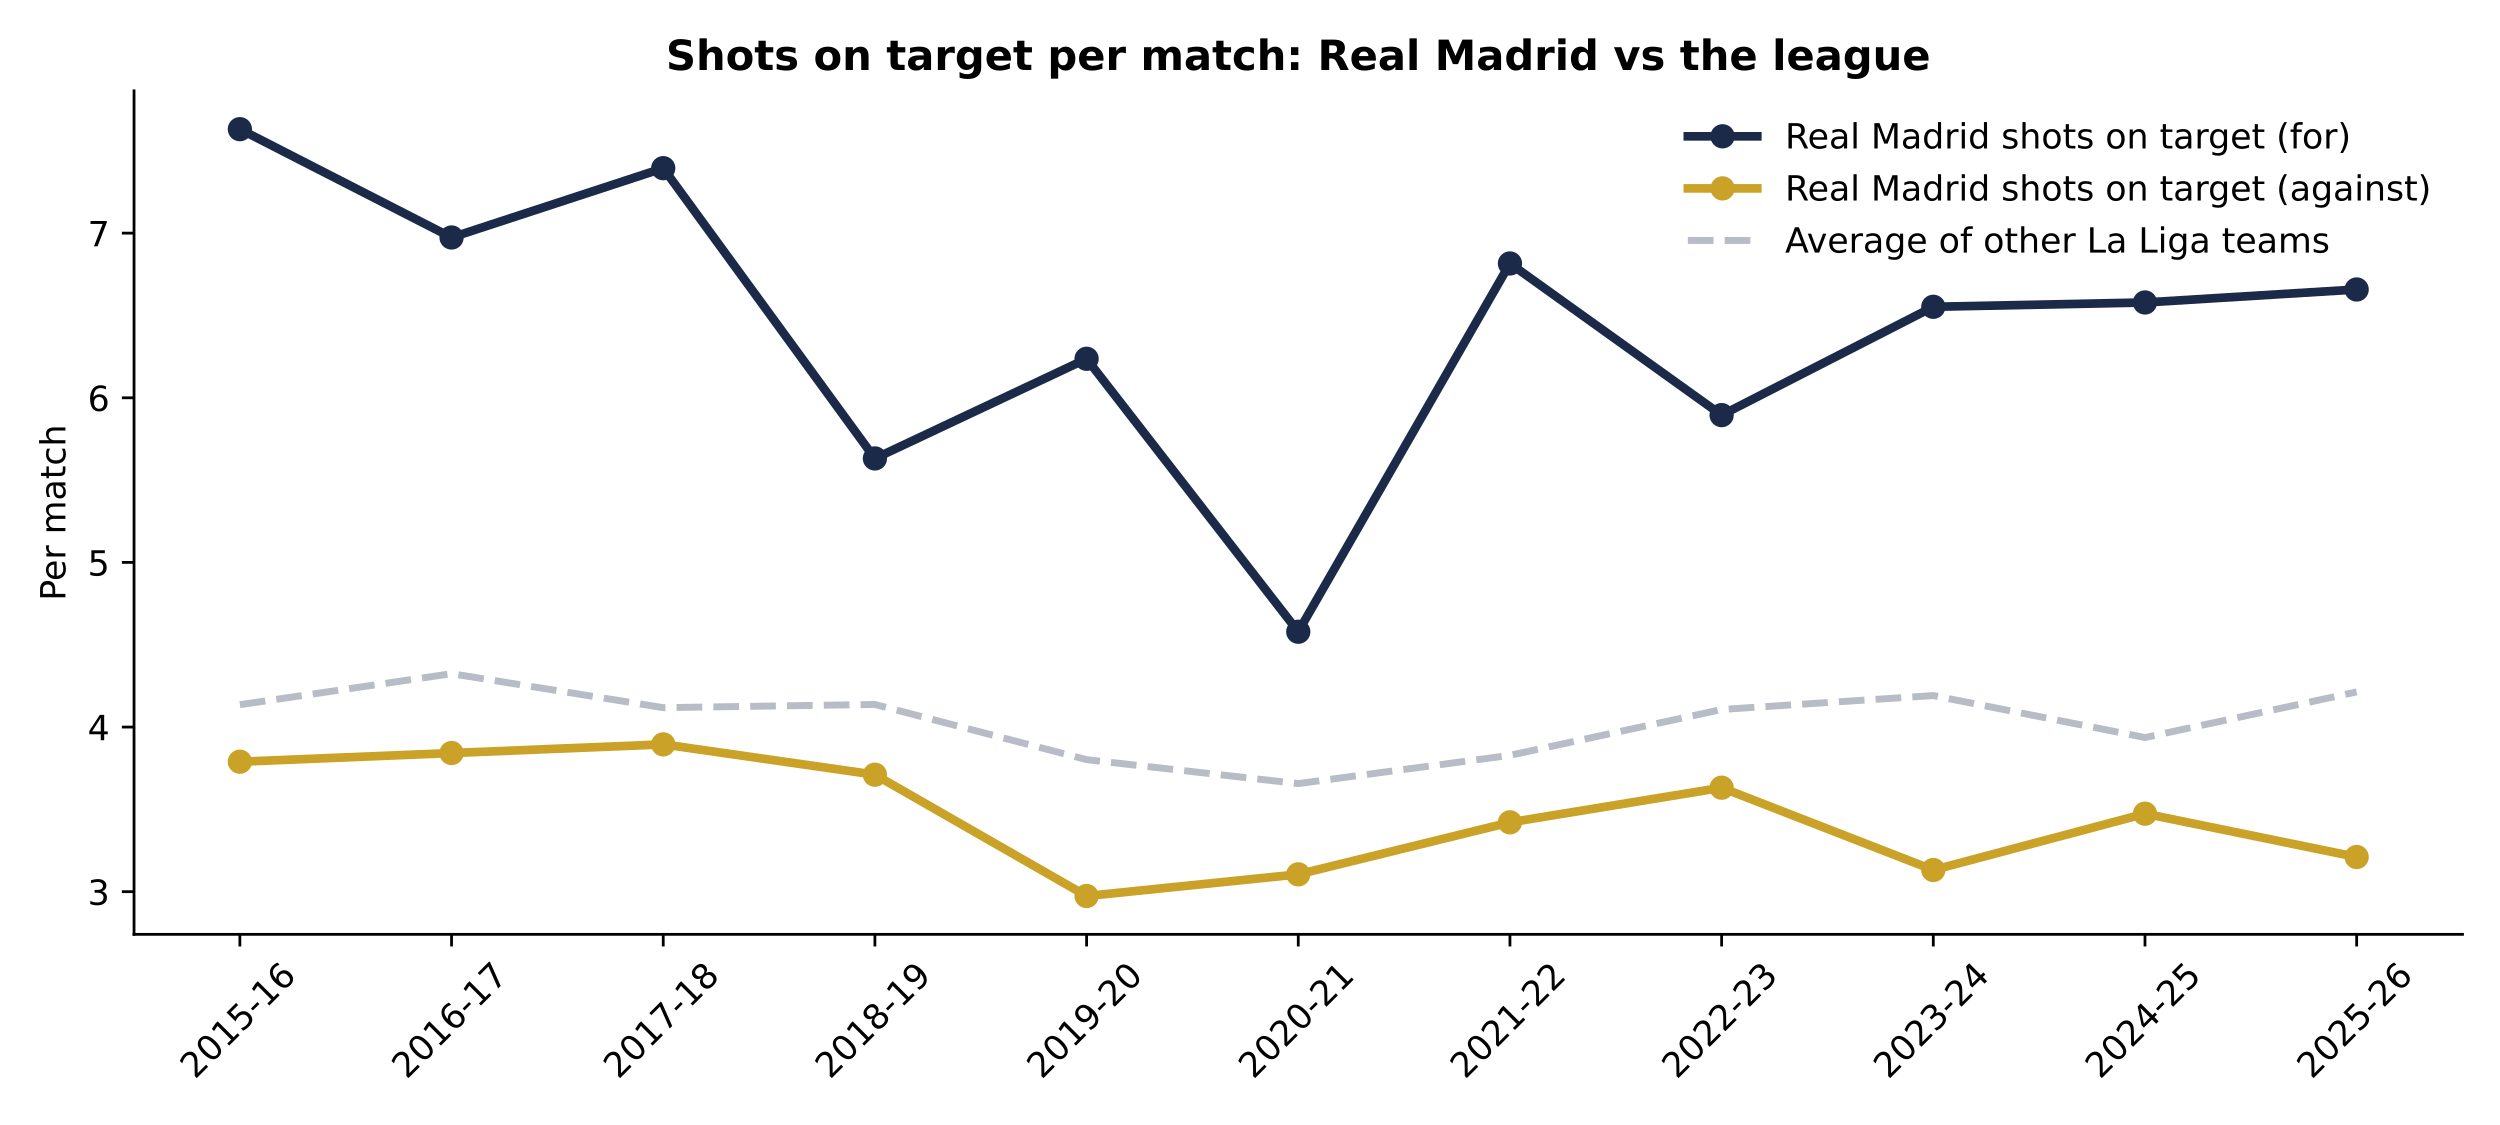
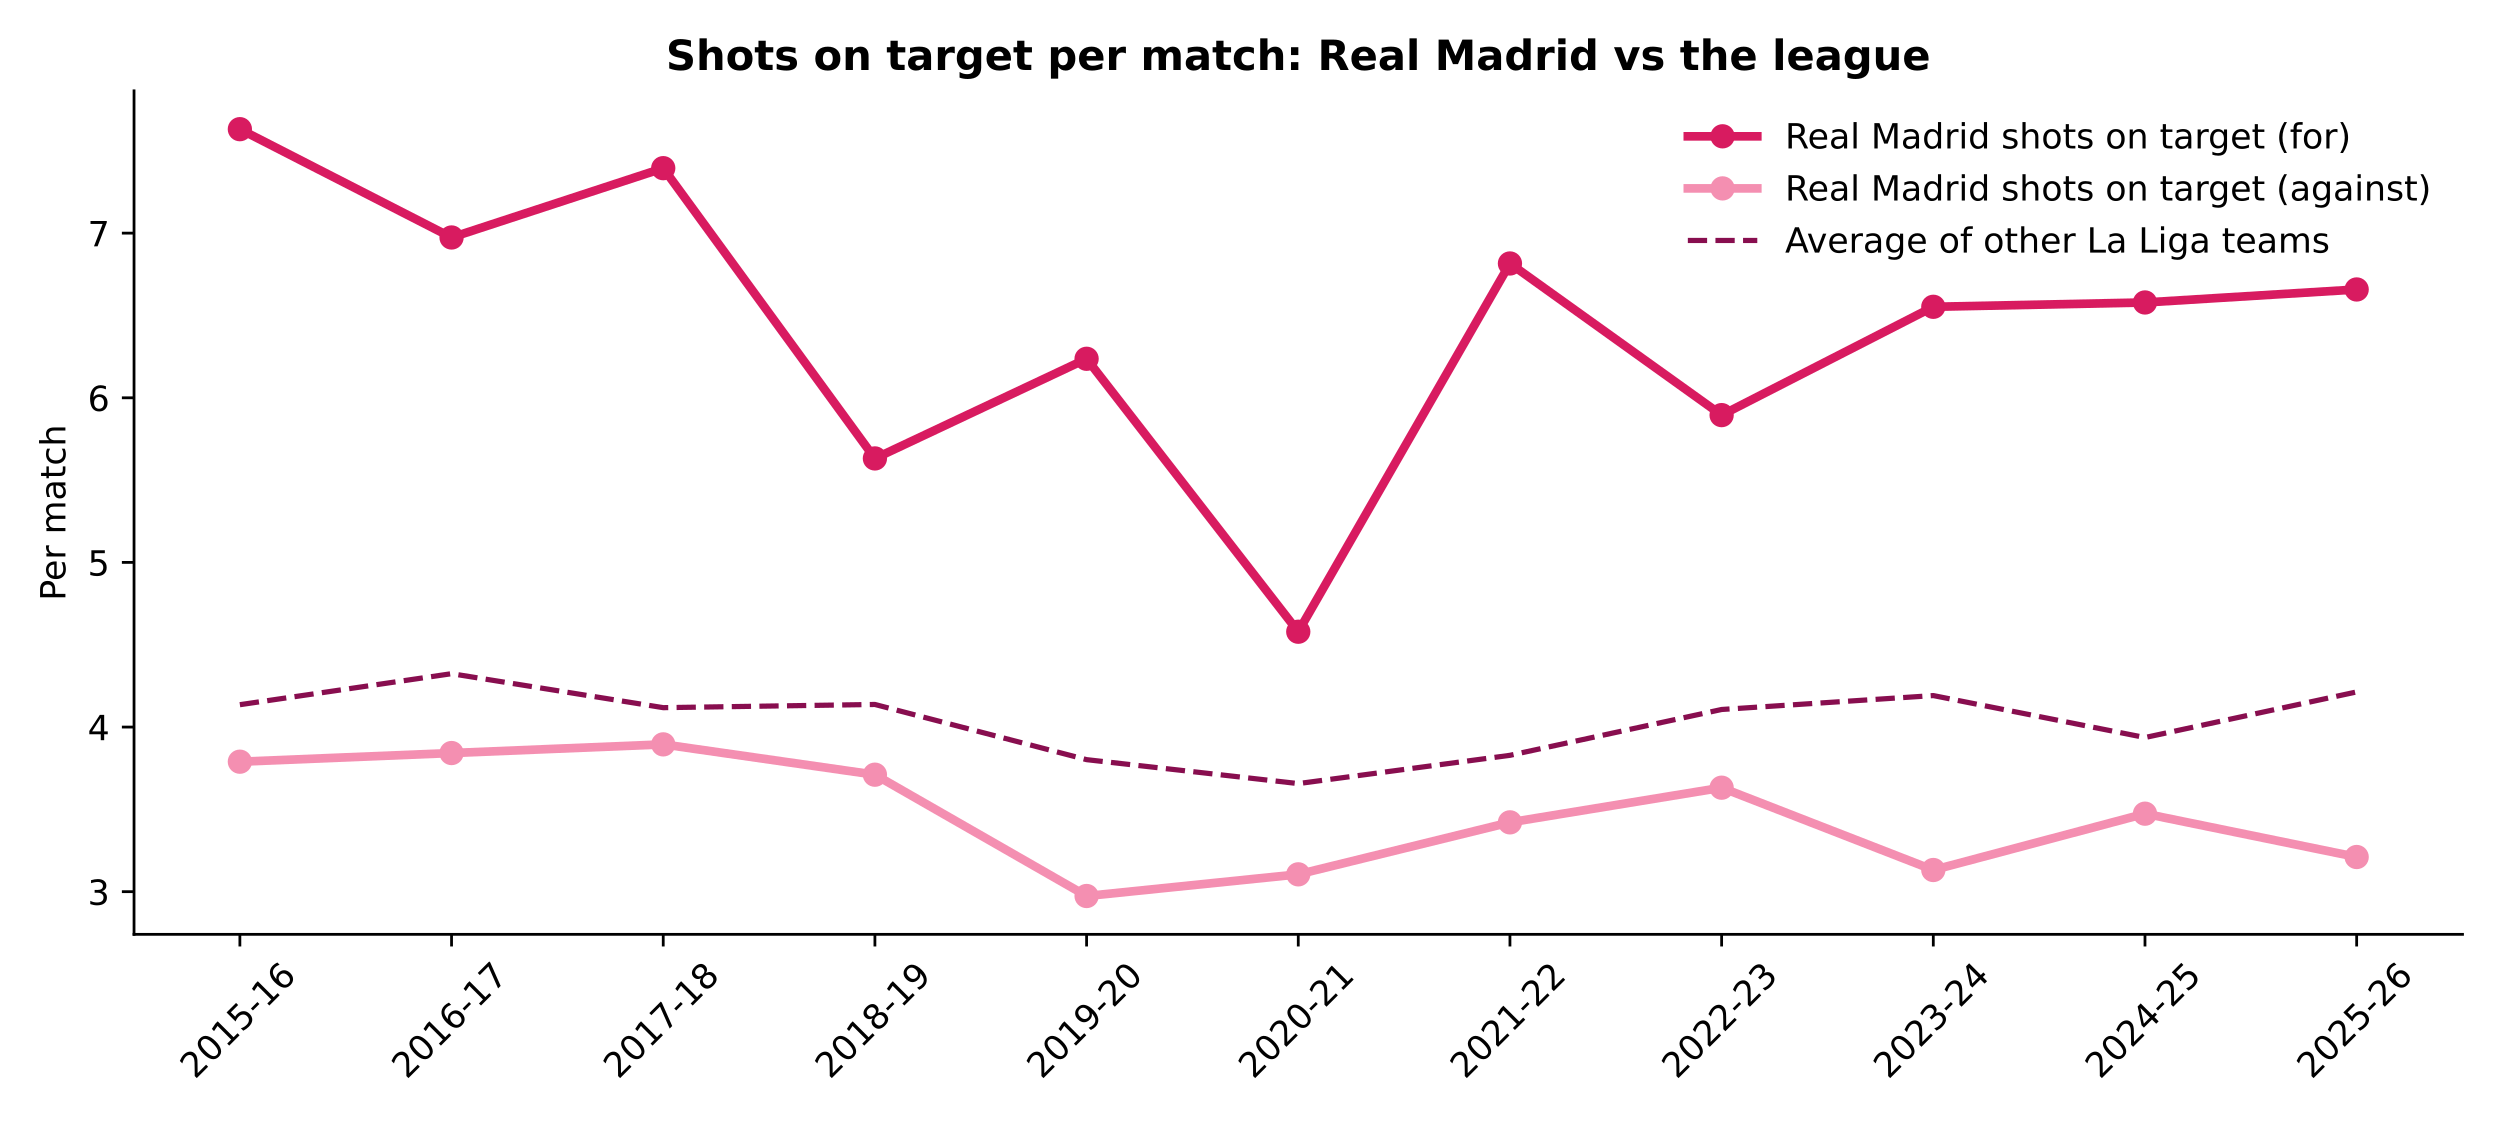
<svg xmlns="http://www.w3.org/2000/svg" xmlns:xlink="http://www.w3.org/1999/xlink" width="720pt" height="324pt" viewBox="0 0 720 324" version="1.1">
  <defs>
    <style type="text/css">*{stroke-linejoin: round; stroke-linecap: butt}</style>
  </defs>
  <g id="figure_1">
    <g id="patch_1">
      <path d="M 0 324  L 720 324  L 720 0  L 0 0  z " style="fill: #ffffff" />
    </g>
    <g id="axes_1">
      <g id="patch_2">
        <path d="M 38.602 269.091  L 709.2 269.091  L 709.2 26.16  L 38.602 26.16  z " style="fill: #ffffff" />
      </g>
      <g id="matplotlib.axis_1">
        <g id="xtick_1">
          <g id="line2d_1">
            <defs>
-               <path id="m18b95123d1" d="M 0 0  L 0 3.5  " style="stroke: #000000; stroke-width: 0.8" />
+               <path id="m333b952bc8" d="M 0 0  L 0 3.5  " style="stroke: #000000; stroke-width: 0.8" />
            </defs>
            <g>
-               <use xlink:href="#m18b95123d1" x="69.084" y="269.091" style="stroke: #000000; stroke-width: 0.8" />
+               <use xlink:href="#m333b952bc8" x="69.084" y="269.091" style="stroke: #000000; stroke-width: 0.8" />
            </g>
          </g>
          <g id="text_1">
            <text style="font-size: 10px; font-family: 'DejaVu Sans', 'Bitstream Vera Sans', 'Computer Modern Sans Serif', 'Lucida Grande', 'Verdana', 'Geneva', 'Lucid', 'Arial', 'Helvetica', 'Avant Garde', sans-serif" transform="translate(56.14842 311.0083) rotate(-45)">2015-16</text>
          </g>
        </g>
        <g id="xtick_2">
          <g id="line2d_2">
            <g>
-               <use xlink:href="#m18b95123d1" x="130.047" y="269.091" style="stroke: #000000; stroke-width: 0.8" />
+               <use xlink:href="#m333b952bc8" x="130.047" y="269.091" style="stroke: #000000; stroke-width: 0.8" />
            </g>
          </g>
          <g id="text_2">
            <text style="font-size: 10px; font-family: 'DejaVu Sans', 'Bitstream Vera Sans', 'Computer Modern Sans Serif', 'Lucida Grande', 'Verdana', 'Geneva', 'Lucid', 'Arial', 'Helvetica', 'Avant Garde', sans-serif" transform="translate(117.1118 311.0083) rotate(-45)">2016-17</text>
          </g>
        </g>
        <g id="xtick_3">
          <g id="line2d_3">
            <g>
-               <use xlink:href="#m18b95123d1" x="191.011" y="269.091" style="stroke: #000000; stroke-width: 0.8" />
+               <use xlink:href="#m333b952bc8" x="191.011" y="269.091" style="stroke: #000000; stroke-width: 0.8" />
            </g>
          </g>
          <g id="text_3">
            <text style="font-size: 10px; font-family: 'DejaVu Sans', 'Bitstream Vera Sans', 'Computer Modern Sans Serif', 'Lucida Grande', 'Verdana', 'Geneva', 'Lucid', 'Arial', 'Helvetica', 'Avant Garde', sans-serif" transform="translate(178.0753 311.0083) rotate(-45)">2017-18</text>
          </g>
        </g>
        <g id="xtick_4">
          <g id="line2d_4">
            <g>
-               <use xlink:href="#m18b95123d1" x="251.974" y="269.091" style="stroke: #000000; stroke-width: 0.8" />
+               <use xlink:href="#m333b952bc8" x="251.974" y="269.091" style="stroke: #000000; stroke-width: 0.8" />
            </g>
          </g>
          <g id="text_4">
            <text style="font-size: 10px; font-family: 'DejaVu Sans', 'Bitstream Vera Sans', 'Computer Modern Sans Serif', 'Lucida Grande', 'Verdana', 'Geneva', 'Lucid', 'Arial', 'Helvetica', 'Avant Garde', sans-serif" transform="translate(239.0387 311.0083) rotate(-45)">2018-19</text>
          </g>
        </g>
        <g id="xtick_5">
          <g id="line2d_5">
            <g>
-               <use xlink:href="#m18b95123d1" x="312.938" y="269.091" style="stroke: #000000; stroke-width: 0.8" />
+               <use xlink:href="#m333b952bc8" x="312.938" y="269.091" style="stroke: #000000; stroke-width: 0.8" />
            </g>
          </g>
          <g id="text_5">
            <text style="font-size: 10px; font-family: 'DejaVu Sans', 'Bitstream Vera Sans', 'Computer Modern Sans Serif', 'Lucida Grande', 'Verdana', 'Geneva', 'Lucid', 'Arial', 'Helvetica', 'Avant Garde', sans-serif" transform="translate(300.0021 311.0083) rotate(-45)">2019-20</text>
          </g>
        </g>
        <g id="xtick_6">
          <g id="line2d_6">
            <g>
-               <use xlink:href="#m18b95123d1" x="373.901" y="269.091" style="stroke: #000000; stroke-width: 0.8" />
+               <use xlink:href="#m333b952bc8" x="373.901" y="269.091" style="stroke: #000000; stroke-width: 0.8" />
            </g>
          </g>
          <g id="text_6">
            <text style="font-size: 10px; font-family: 'DejaVu Sans', 'Bitstream Vera Sans', 'Computer Modern Sans Serif', 'Lucida Grande', 'Verdana', 'Geneva', 'Lucid', 'Arial', 'Helvetica', 'Avant Garde', sans-serif" transform="translate(360.9655 311.0083) rotate(-45)">2020-21</text>
          </g>
        </g>
        <g id="xtick_7">
          <g id="line2d_7">
            <g>
-               <use xlink:href="#m18b95123d1" x="434.865" y="269.091" style="stroke: #000000; stroke-width: 0.8" />
+               <use xlink:href="#m333b952bc8" x="434.865" y="269.091" style="stroke: #000000; stroke-width: 0.8" />
            </g>
          </g>
          <g id="text_7">
            <text style="font-size: 10px; font-family: 'DejaVu Sans', 'Bitstream Vera Sans', 'Computer Modern Sans Serif', 'Lucida Grande', 'Verdana', 'Geneva', 'Lucid', 'Arial', 'Helvetica', 'Avant Garde', sans-serif" transform="translate(421.929 311.0083) rotate(-45)">2021-22</text>
          </g>
        </g>
        <g id="xtick_8">
          <g id="line2d_8">
            <g>
-               <use xlink:href="#m18b95123d1" x="495.828" y="269.091" style="stroke: #000000; stroke-width: 0.8" />
+               <use xlink:href="#m333b952bc8" x="495.828" y="269.091" style="stroke: #000000; stroke-width: 0.8" />
            </g>
          </g>
          <g id="text_8">
            <text style="font-size: 10px; font-family: 'DejaVu Sans', 'Bitstream Vera Sans', 'Computer Modern Sans Serif', 'Lucida Grande', 'Verdana', 'Geneva', 'Lucid', 'Arial', 'Helvetica', 'Avant Garde', sans-serif" transform="translate(482.8924 311.0083) rotate(-45)">2022-23</text>
          </g>
        </g>
        <g id="xtick_9">
          <g id="line2d_9">
            <g>
-               <use xlink:href="#m18b95123d1" x="556.791" y="269.091" style="stroke: #000000; stroke-width: 0.8" />
+               <use xlink:href="#m333b952bc8" x="556.791" y="269.091" style="stroke: #000000; stroke-width: 0.8" />
            </g>
          </g>
          <g id="text_9">
            <text style="font-size: 10px; font-family: 'DejaVu Sans', 'Bitstream Vera Sans', 'Computer Modern Sans Serif', 'Lucida Grande', 'Verdana', 'Geneva', 'Lucid', 'Arial', 'Helvetica', 'Avant Garde', sans-serif" transform="translate(543.8558 311.0083) rotate(-45)">2023-24</text>
          </g>
        </g>
        <g id="xtick_10">
          <g id="line2d_10">
            <g>
-               <use xlink:href="#m18b95123d1" x="617.755" y="269.091" style="stroke: #000000; stroke-width: 0.8" />
+               <use xlink:href="#m333b952bc8" x="617.755" y="269.091" style="stroke: #000000; stroke-width: 0.8" />
            </g>
          </g>
          <g id="text_10">
            <text style="font-size: 10px; font-family: 'DejaVu Sans', 'Bitstream Vera Sans', 'Computer Modern Sans Serif', 'Lucida Grande', 'Verdana', 'Geneva', 'Lucid', 'Arial', 'Helvetica', 'Avant Garde', sans-serif" transform="translate(604.8192 311.0083) rotate(-45)">2024-25</text>
          </g>
        </g>
        <g id="xtick_11">
          <g id="line2d_11">
            <g>
-               <use xlink:href="#m18b95123d1" x="678.718" y="269.091" style="stroke: #000000; stroke-width: 0.8" />
+               <use xlink:href="#m333b952bc8" x="678.718" y="269.091" style="stroke: #000000; stroke-width: 0.8" />
            </g>
          </g>
          <g id="text_11">
            <text style="font-size: 10px; font-family: 'DejaVu Sans', 'Bitstream Vera Sans', 'Computer Modern Sans Serif', 'Lucida Grande', 'Verdana', 'Geneva', 'Lucid', 'Arial', 'Helvetica', 'Avant Garde', sans-serif" transform="translate(665.7827 311.0083) rotate(-45)">2025-26</text>
          </g>
        </g>
      </g>
      <g id="matplotlib.axis_2">
        <g id="ytick_1">
          <g id="line2d_12">
            <defs>
-               <path id="m6491439b50" d="M 0 0  L -3.5 0  " style="stroke: #000000; stroke-width: 0.8" />
+               <path id="mf994a7b38d" d="M 0 0  L -3.5 0  " style="stroke: #000000; stroke-width: 0.8" />
            </defs>
            <g>
-               <use xlink:href="#m6491439b50" x="38.602" y="256.801" style="stroke: #000000; stroke-width: 0.8" />
+               <use xlink:href="#mf994a7b38d" x="38.602" y="256.801" style="stroke: #000000; stroke-width: 0.8" />
            </g>
          </g>
          <g id="text_12">
            <text style="font-size: 10px; font-family: 'DejaVu Sans', 'Bitstream Vera Sans', 'Computer Modern Sans Serif', 'Lucida Grande', 'Verdana', 'Geneva', 'Lucid', 'Arial', 'Helvetica', 'Avant Garde', sans-serif; text-anchor: end" x="31.602" y="260.6" transform="rotate(-0 31.60234 260.5998)">3</text>
          </g>
        </g>
        <g id="ytick_2">
          <g id="line2d_13">
            <g>
-               <use xlink:href="#m6491439b50" x="38.602" y="209.388" style="stroke: #000000; stroke-width: 0.8" />
+               <use xlink:href="#mf994a7b38d" x="38.602" y="209.388" style="stroke: #000000; stroke-width: 0.8" />
            </g>
          </g>
          <g id="text_13">
            <text style="font-size: 10px; font-family: 'DejaVu Sans', 'Bitstream Vera Sans', 'Computer Modern Sans Serif', 'Lucida Grande', 'Verdana', 'Geneva', 'Lucid', 'Arial', 'Helvetica', 'Avant Garde', sans-serif; text-anchor: end" x="31.602" y="213.186" transform="rotate(-0 31.60234 213.1865)">4</text>
          </g>
        </g>
        <g id="ytick_3">
          <g id="line2d_14">
            <g>
-               <use xlink:href="#m6491439b50" x="38.602" y="161.974" style="stroke: #000000; stroke-width: 0.8" />
+               <use xlink:href="#mf994a7b38d" x="38.602" y="161.974" style="stroke: #000000; stroke-width: 0.8" />
            </g>
          </g>
          <g id="text_14">
            <text style="font-size: 10px; font-family: 'DejaVu Sans', 'Bitstream Vera Sans', 'Computer Modern Sans Serif', 'Lucida Grande', 'Verdana', 'Geneva', 'Lucid', 'Arial', 'Helvetica', 'Avant Garde', sans-serif; text-anchor: end" x="31.602" y="165.773" transform="rotate(-0 31.60234 165.7731)">5</text>
          </g>
        </g>
        <g id="ytick_4">
          <g id="line2d_15">
            <g>
-               <use xlink:href="#m6491439b50" x="38.602" y="114.561" style="stroke: #000000; stroke-width: 0.8" />
+               <use xlink:href="#mf994a7b38d" x="38.602" y="114.561" style="stroke: #000000; stroke-width: 0.8" />
            </g>
          </g>
          <g id="text_15">
            <text style="font-size: 10px; font-family: 'DejaVu Sans', 'Bitstream Vera Sans', 'Computer Modern Sans Serif', 'Lucida Grande', 'Verdana', 'Geneva', 'Lucid', 'Arial', 'Helvetica', 'Avant Garde', sans-serif; text-anchor: end" x="31.602" y="118.36" transform="rotate(-0 31.60234 118.3598)">6</text>
          </g>
        </g>
        <g id="ytick_5">
          <g id="line2d_16">
            <g>
-               <use xlink:href="#m6491439b50" x="38.602" y="67.148" style="stroke: #000000; stroke-width: 0.8" />
+               <use xlink:href="#mf994a7b38d" x="38.602" y="67.148" style="stroke: #000000; stroke-width: 0.8" />
            </g>
          </g>
          <g id="text_16">
            <text style="font-size: 10px; font-family: 'DejaVu Sans', 'Bitstream Vera Sans', 'Computer Modern Sans Serif', 'Lucida Grande', 'Verdana', 'Geneva', 'Lucid', 'Arial', 'Helvetica', 'Avant Garde', sans-serif; text-anchor: end" x="31.602" y="70.946" transform="rotate(-0 31.60234 70.94642)">7</text>
          </g>
        </g>
        <g id="text_17">
          <text style="font-size: 10px; font-family: 'DejaVu Sans', 'Bitstream Vera Sans', 'Computer Modern Sans Serif', 'Lucida Grande', 'Verdana', 'Geneva', 'Lucid', 'Arial', 'Helvetica', 'Avant Garde', sans-serif; text-anchor: middle" x="18.837" y="147.626" transform="rotate(-90 18.8375 147.6255)">Per match</text>
        </g>
      </g>
      <g id="line2d_17">
-         <path d="M 69.084 37.202  L 130.047 68.395  L 191.011 48.432  L 251.974 132.029  L 312.938 103.331  L 373.901 181.938  L 434.865 75.882  L 495.828 119.552  L 556.791 88.359  L 617.755 87.111  L 678.718 83.368  " clip-path="url(#pa99c7d7296)" style="fill: none; stroke: #1b2a49; stroke-width: 2.5; stroke-linecap: square" />
+         <path d="M 69.084 37.202  L 130.047 68.395  L 191.011 48.432  L 251.974 132.029  L 312.938 103.331  L 373.901 181.938  L 434.865 75.882  L 495.828 119.552  L 556.791 88.359  L 617.755 87.111  L 678.718 83.368  " clip-path="url(#p103089ca3d)" style="fill: none; stroke: #d81b60; stroke-width: 2.5; stroke-linecap: square" />
        <defs>
-           <path id="m317a576180" d="M 0 3  C 0.796 3 1.559 2.684 2.121 2.121  C 2.684 1.559 3 0.796 3 0  C 3 -0.796 2.684 -1.559 2.121 -2.121  C 1.559 -2.684 0.796 -3 0 -3  C -0.796 -3 -1.559 -2.684 -2.121 -2.121  C -2.684 -1.559 -3 -0.796 -3 0  C -3 0.796 -2.684 1.559 -2.121 2.121  C -1.559 2.684 -0.796 3 0 3  z " style="stroke: #1b2a49" />
+           <path id="m33fde2691b" d="M 0 3  C 0.796 3 1.559 2.684 2.121 2.121  C 2.684 1.559 3 0.796 3 0  C 3 -0.796 2.684 -1.559 2.121 -2.121  C 1.559 -2.684 0.796 -3 0 -3  C -0.796 -3 -1.559 -2.684 -2.121 -2.121  C -2.684 -1.559 -3 -0.796 -3 0  C -3 0.796 -2.684 1.559 -2.121 2.121  C -1.559 2.684 -0.796 3 0 3  z " style="stroke: #d81b60" />
        </defs>
-         <g clip-path="url(#pa99c7d7296)">
-           <use xlink:href="#m317a576180" x="69.084" y="37.202" style="fill: #1b2a49; stroke: #1b2a49" />
-           <use xlink:href="#m317a576180" x="130.047" y="68.395" style="fill: #1b2a49; stroke: #1b2a49" />
-           <use xlink:href="#m317a576180" x="191.011" y="48.432" style="fill: #1b2a49; stroke: #1b2a49" />
-           <use xlink:href="#m317a576180" x="251.974" y="132.029" style="fill: #1b2a49; stroke: #1b2a49" />
-           <use xlink:href="#m317a576180" x="312.938" y="103.331" style="fill: #1b2a49; stroke: #1b2a49" />
-           <use xlink:href="#m317a576180" x="373.901" y="181.938" style="fill: #1b2a49; stroke: #1b2a49" />
-           <use xlink:href="#m317a576180" x="434.865" y="75.882" style="fill: #1b2a49; stroke: #1b2a49" />
-           <use xlink:href="#m317a576180" x="495.828" y="119.552" style="fill: #1b2a49; stroke: #1b2a49" />
-           <use xlink:href="#m317a576180" x="556.791" y="88.359" style="fill: #1b2a49; stroke: #1b2a49" />
-           <use xlink:href="#m317a576180" x="617.755" y="87.111" style="fill: #1b2a49; stroke: #1b2a49" />
-           <use xlink:href="#m317a576180" x="678.718" y="83.368" style="fill: #1b2a49; stroke: #1b2a49" />
+         <g clip-path="url(#p103089ca3d)">
+           <use xlink:href="#m33fde2691b" x="69.084" y="37.202" style="fill: #d81b60; stroke: #d81b60" />
+           <use xlink:href="#m33fde2691b" x="130.047" y="68.395" style="fill: #d81b60; stroke: #d81b60" />
+           <use xlink:href="#m33fde2691b" x="191.011" y="48.432" style="fill: #d81b60; stroke: #d81b60" />
+           <use xlink:href="#m33fde2691b" x="251.974" y="132.029" style="fill: #d81b60; stroke: #d81b60" />
+           <use xlink:href="#m33fde2691b" x="312.938" y="103.331" style="fill: #d81b60; stroke: #d81b60" />
+           <use xlink:href="#m33fde2691b" x="373.901" y="181.938" style="fill: #d81b60; stroke: #d81b60" />
+           <use xlink:href="#m33fde2691b" x="434.865" y="75.882" style="fill: #d81b60; stroke: #d81b60" />
+           <use xlink:href="#m33fde2691b" x="495.828" y="119.552" style="fill: #d81b60; stroke: #d81b60" />
+           <use xlink:href="#m33fde2691b" x="556.791" y="88.359" style="fill: #d81b60; stroke: #d81b60" />
+           <use xlink:href="#m33fde2691b" x="617.755" y="87.111" style="fill: #d81b60; stroke: #d81b60" />
+           <use xlink:href="#m33fde2691b" x="678.718" y="83.368" style="fill: #d81b60; stroke: #d81b60" />
        </g>
      </g>
      <g id="line2d_18">
-         <path d="M 69.084 219.369  L 130.047 216.874  L 191.011 214.379  L 251.974 223.113  L 312.938 258.049  L 373.901 251.81  L 434.865 236.837  L 495.828 226.856  L 556.791 250.562  L 617.755 234.342  L 678.718 246.819  " clip-path="url(#pa99c7d7296)" style="fill: none; stroke: #c9a227; stroke-width: 2.5; stroke-linecap: square" />
+         <path d="M 69.084 219.369  L 130.047 216.874  L 191.011 214.379  L 251.974 223.113  L 312.938 258.049  L 373.901 251.81  L 434.865 236.837  L 495.828 226.856  L 556.791 250.562  L 617.755 234.342  L 678.718 246.819  " clip-path="url(#p103089ca3d)" style="fill: none; stroke: #f48fb1; stroke-width: 2.5; stroke-linecap: square" />
        <defs>
-           <path id="m121afcf421" d="M 0 3  C 0.796 3 1.559 2.684 2.121 2.121  C 2.684 1.559 3 0.796 3 0  C 3 -0.796 2.684 -1.559 2.121 -2.121  C 1.559 -2.684 0.796 -3 0 -3  C -0.796 -3 -1.559 -2.684 -2.121 -2.121  C -2.684 -1.559 -3 -0.796 -3 0  C -3 0.796 -2.684 1.559 -2.121 2.121  C -1.559 2.684 -0.796 3 0 3  z " style="stroke: #c9a227" />
+           <path id="m28cc273b87" d="M 0 3  C 0.796 3 1.559 2.684 2.121 2.121  C 2.684 1.559 3 0.796 3 0  C 3 -0.796 2.684 -1.559 2.121 -2.121  C 1.559 -2.684 0.796 -3 0 -3  C -0.796 -3 -1.559 -2.684 -2.121 -2.121  C -2.684 -1.559 -3 -0.796 -3 0  C -3 0.796 -2.684 1.559 -2.121 2.121  C -1.559 2.684 -0.796 3 0 3  z " style="stroke: #f48fb1" />
        </defs>
-         <g clip-path="url(#pa99c7d7296)">
-           <use xlink:href="#m121afcf421" x="69.084" y="219.369" style="fill: #c9a227; stroke: #c9a227" />
-           <use xlink:href="#m121afcf421" x="130.047" y="216.874" style="fill: #c9a227; stroke: #c9a227" />
-           <use xlink:href="#m121afcf421" x="191.011" y="214.379" style="fill: #c9a227; stroke: #c9a227" />
-           <use xlink:href="#m121afcf421" x="251.974" y="223.113" style="fill: #c9a227; stroke: #c9a227" />
-           <use xlink:href="#m121afcf421" x="312.938" y="258.049" style="fill: #c9a227; stroke: #c9a227" />
-           <use xlink:href="#m121afcf421" x="373.901" y="251.81" style="fill: #c9a227; stroke: #c9a227" />
-           <use xlink:href="#m121afcf421" x="434.865" y="236.837" style="fill: #c9a227; stroke: #c9a227" />
-           <use xlink:href="#m121afcf421" x="495.828" y="226.856" style="fill: #c9a227; stroke: #c9a227" />
-           <use xlink:href="#m121afcf421" x="556.791" y="250.562" style="fill: #c9a227; stroke: #c9a227" />
-           <use xlink:href="#m121afcf421" x="617.755" y="234.342" style="fill: #c9a227; stroke: #c9a227" />
-           <use xlink:href="#m121afcf421" x="678.718" y="246.819" style="fill: #c9a227; stroke: #c9a227" />
+         <g clip-path="url(#p103089ca3d)">
+           <use xlink:href="#m28cc273b87" x="69.084" y="219.369" style="fill: #f48fb1; stroke: #f48fb1" />
+           <use xlink:href="#m28cc273b87" x="130.047" y="216.874" style="fill: #f48fb1; stroke: #f48fb1" />
+           <use xlink:href="#m28cc273b87" x="191.011" y="214.379" style="fill: #f48fb1; stroke: #f48fb1" />
+           <use xlink:href="#m28cc273b87" x="251.974" y="223.113" style="fill: #f48fb1; stroke: #f48fb1" />
+           <use xlink:href="#m28cc273b87" x="312.938" y="258.049" style="fill: #f48fb1; stroke: #f48fb1" />
+           <use xlink:href="#m28cc273b87" x="373.901" y="251.81" style="fill: #f48fb1; stroke: #f48fb1" />
+           <use xlink:href="#m28cc273b87" x="434.865" y="236.837" style="fill: #f48fb1; stroke: #f48fb1" />
+           <use xlink:href="#m28cc273b87" x="495.828" y="226.856" style="fill: #f48fb1; stroke: #f48fb1" />
+           <use xlink:href="#m28cc273b87" x="556.791" y="250.562" style="fill: #f48fb1; stroke: #f48fb1" />
+           <use xlink:href="#m28cc273b87" x="617.755" y="234.342" style="fill: #f48fb1; stroke: #f48fb1" />
+           <use xlink:href="#m28cc273b87" x="678.718" y="246.819" style="fill: #f48fb1; stroke: #f48fb1" />
        </g>
      </g>
      <g id="line2d_19">
-         <path d="M 69.084 202.952  L 130.047 194.021  L 191.011 203.806  L 251.974 202.886  L 312.938 218.778  L 373.901 225.674  L 434.865 217.531  L 495.828 204.331  L 556.791 200.325  L 617.755 212.408  L 678.718 199.275  " clip-path="url(#pa99c7d7296)" style="fill: none; stroke-dasharray: 7.4,3.2; stroke-dashoffset: 0; stroke: #b8bcc6; stroke-width: 2" />
+         <path d="M 69.084 202.952  L 130.047 194.021  L 191.011 203.806  L 251.974 202.886  L 312.938 218.778  L 373.901 225.674  L 434.865 217.531  L 495.828 204.331  L 556.791 200.325  L 617.755 212.408  L 678.718 199.275  " clip-path="url(#p103089ca3d)" style="fill: none; stroke-dasharray: 5.55,2.4; stroke-dashoffset: 0; stroke: #880e4f; stroke-width: 1.5" />
      </g>
      <g id="patch_3">
        <path d="M 38.602 269.091  L 38.602 26.16  " style="fill: none; stroke: #000000; stroke-width: 0.8; stroke-linejoin: miter; stroke-linecap: square" />
      </g>
      <g id="patch_4">
        <path d="M 38.602 269.091  L 709.2 269.091  " style="fill: none; stroke: #000000; stroke-width: 0.8; stroke-linejoin: miter; stroke-linecap: square" />
      </g>
      <g id="text_18">
        <text style="font-weight: 700; font-size: 12px; font-family: 'DejaVu Sans', 'Bitstream Vera Sans', 'Computer Modern Sans Serif', 'Lucida Grande', 'Verdana', 'Geneva', 'Lucid', 'Arial', 'Helvetica', 'Avant Garde', sans-serif; text-anchor: middle" x="373.901" y="20.16" transform="rotate(-0 373.9012 20.16)">Shots on target per match: Real Madrid vs the league</text>
      </g>
      <g id="legend_1">
        <g id="line2d_20">
-           <path d="M 486.097 39.258  L 496.097 39.258  L 506.097 39.258  " style="fill: none; stroke: #1b2a49; stroke-width: 2.5; stroke-linecap: square" />
+           <path d="M 486.097 39.258  L 496.097 39.258  L 506.097 39.258  " style="fill: none; stroke: #d81b60; stroke-width: 2.5; stroke-linecap: square" />
          <g>
-             <use xlink:href="#m317a576180" x="496.097" y="39.258" style="fill: #1b2a49; stroke: #1b2a49" />
+             <use xlink:href="#m33fde2691b" x="496.097" y="39.258" style="fill: #d81b60; stroke: #d81b60" />
          </g>
        </g>
        <g id="text_19">
          <text style="font-size: 10px; font-family: 'DejaVu Sans', 'Bitstream Vera Sans', 'Computer Modern Sans Serif', 'Lucida Grande', 'Verdana', 'Geneva', 'Lucid', 'Arial', 'Helvetica', 'Avant Garde', sans-serif; text-anchor: start" x="514.097" y="42.758" transform="rotate(-0 514.0969 42.75844)">Real Madrid shots on target (for)</text>
        </g>
        <g id="line2d_21">
-           <path d="M 486.097 54.259  L 496.097 54.259  L 506.097 54.259  " style="fill: none; stroke: #c9a227; stroke-width: 2.5; stroke-linecap: square" />
+           <path d="M 486.097 54.259  L 496.097 54.259  L 506.097 54.259  " style="fill: none; stroke: #f48fb1; stroke-width: 2.5; stroke-linecap: square" />
          <g>
-             <use xlink:href="#m121afcf421" x="496.097" y="54.259" style="fill: #c9a227; stroke: #c9a227" />
+             <use xlink:href="#m28cc273b87" x="496.097" y="54.259" style="fill: #f48fb1; stroke: #f48fb1" />
          </g>
        </g>
        <g id="text_20">
          <text style="font-size: 10px; font-family: 'DejaVu Sans', 'Bitstream Vera Sans', 'Computer Modern Sans Serif', 'Lucida Grande', 'Verdana', 'Geneva', 'Lucid', 'Arial', 'Helvetica', 'Avant Garde', sans-serif; text-anchor: start" x="514.097" y="57.759" transform="rotate(-0 514.0969 57.75922)">Real Madrid shots on target (against)</text>
        </g>
        <g id="line2d_22">
-           <path d="M 486.097 69.26  L 496.097 69.26  L 506.097 69.26  " style="fill: none; stroke-dasharray: 7.4,3.2; stroke-dashoffset: 0; stroke: #b8bcc6; stroke-width: 2" />
+           <path d="M 486.097 69.26  L 496.097 69.26  L 506.097 69.26  " style="fill: none; stroke-dasharray: 5.55,2.4; stroke-dashoffset: 0; stroke: #880e4f; stroke-width: 1.5" />
        </g>
        <g id="text_21">
          <text style="font-size: 10px; font-family: 'DejaVu Sans', 'Bitstream Vera Sans', 'Computer Modern Sans Serif', 'Lucida Grande', 'Verdana', 'Geneva', 'Lucid', 'Arial', 'Helvetica', 'Avant Garde', sans-serif; text-anchor: start" x="514.097" y="72.76" transform="rotate(-0 514.0969 72.76)">Average of other La Liga teams</text>
        </g>
      </g>
    </g>
  </g>
  <defs>
-     <clipPath id="pa99c7d7296">
+     <clipPath id="p103089ca3d">
      <rect x="38.602" y="26.16" width="670.598" height="242.931" />
    </clipPath>
  </defs>
</svg>
